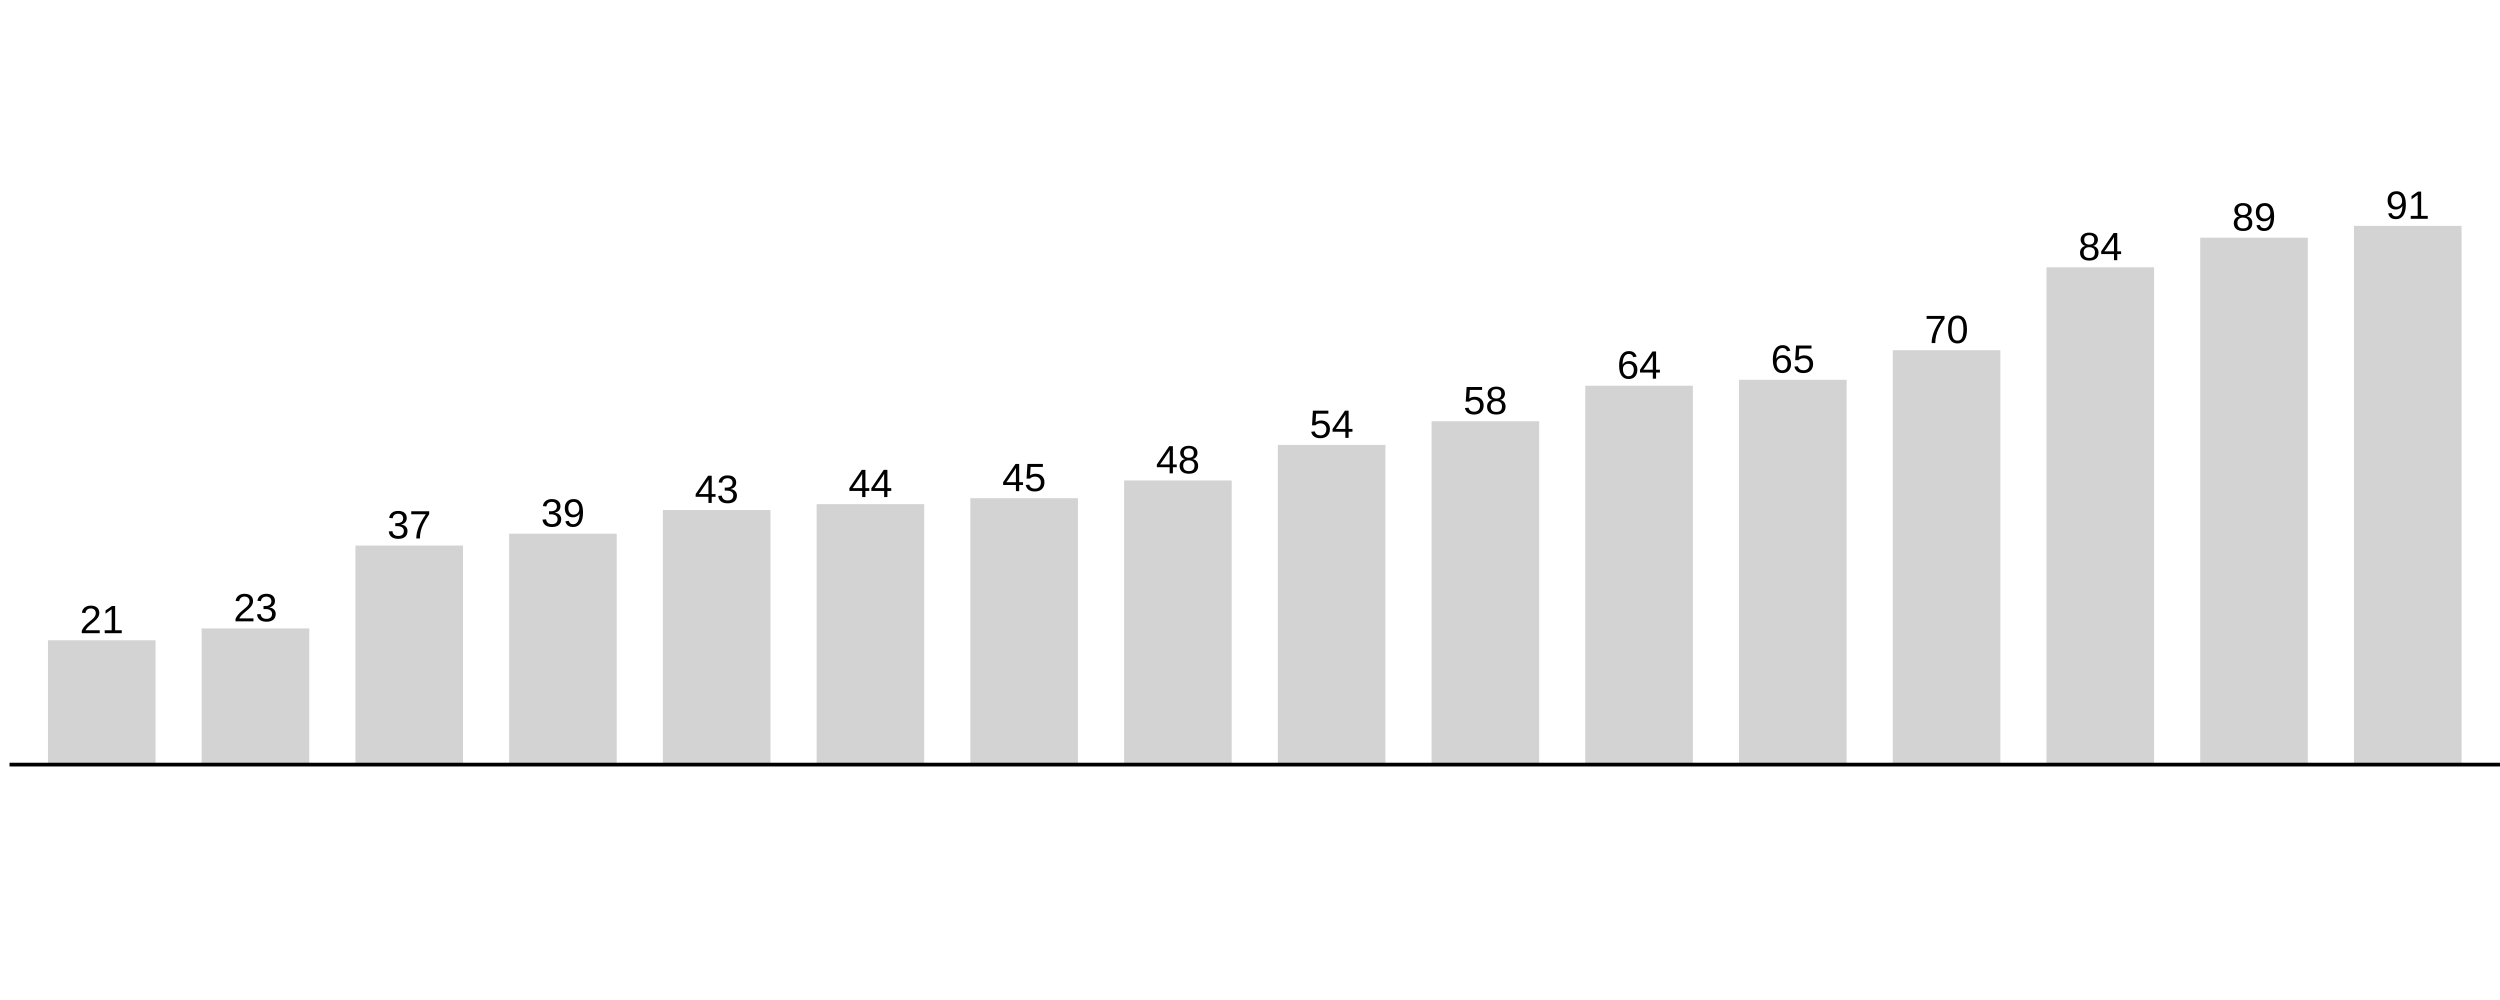
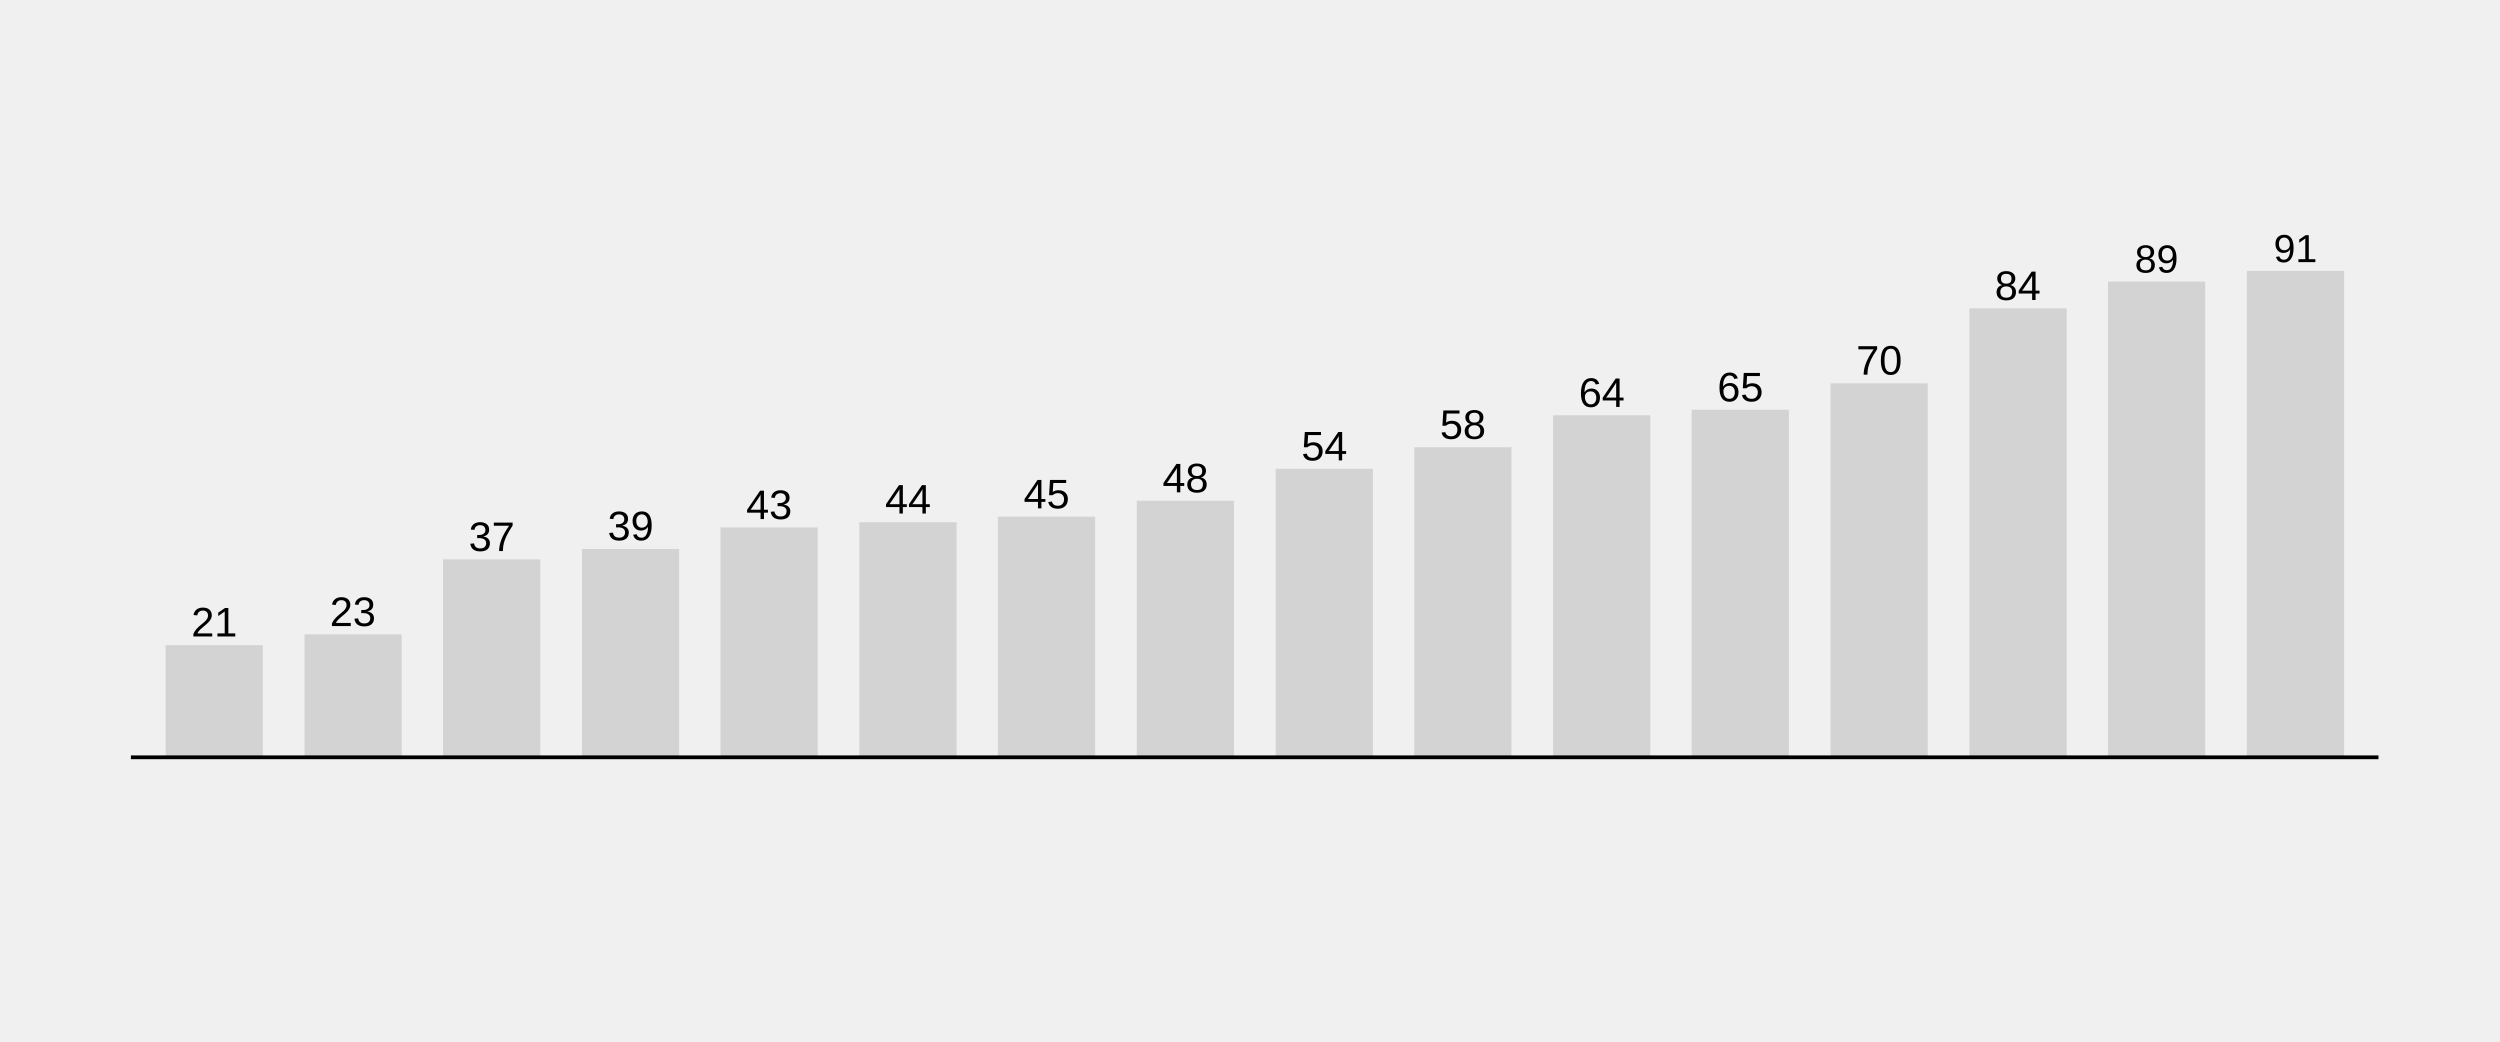
- <svg xmlns="http://www.w3.org/2000/svg" class="svglite" width="720.00pt" height="288.00pt" viewBox="0 0 720.00 288.00">
+ <svg xmlns="http://www.w3.org/2000/svg" id="Layer_1" data-name="Layer 1" version="1.1" viewBox="0 0 720 300">
  <defs>
-     <style type="text/css">
-     .svglite line, .svglite polyline, .svglite polygon, .svglite path, .svglite rect, .svglite circle {
-       fill: none;
-       stroke: #000000;
-       stroke-linecap: round;
-       stroke-linejoin: round;
-       stroke-miterlimit: 10.00;
-     }
-     .svglite text {
-       white-space: pre;
-     }
-   </style>
+     <style>
+       .cls-1 {
+         font-size: 11.3px;
+       }
+ 
+       .cls-1, .cls-2 {
+         fill: #000;
+         font-family: ArialMT, Arial;
+         isolation: isolate;
+       }
+ 
+       .cls-3 {
+         fill: #d3d3d3;
+         stroke-width: 0px;
+       }
+ 
+       .cls-4 {
+         stroke: #000;
+       }
+ 
+       .cls-4, .cls-5 {
+         fill: none;
+         stroke-linejoin: round;
+         stroke-width: 1.1px;
+       }
+ 
+       .cls-2 {
+         font-size: 11.9px;
+       }
+ 
+       .cls-5 {
+         stroke: #fff;
+       }
+     </style>
  </defs>
-   <rect width="100%" height="100%" style="stroke: none; fill: #FFFFFF;" />
-   <defs>
-     <clipPath id="cpMC4wMHw3MjAuMDB8MC4wMHwyODguMDA=">
-       <rect x="0.00" y="0.00" width="720.00" height="288.00" />
-     </clipPath>
-   </defs>
-   <g clip-path="url(#cpMC4wMHw3MjAuMDB8MC4wMHwyODguMDA=)">
-     <rect x="0.00" y="0.00" width="720.00" height="288.00" style="stroke-width: 1.07; stroke: #FFFFFF; fill: #FFFFFF;" />
-   </g>
-   <defs>
-     <clipPath id="cpMi43NHw3MjAuMDB8MC4wMHwyODguMDA=">
-       <rect x="2.74" y="0.00" width="717.26" height="288.00" />
-     </clipPath>
-   </defs>
-   <g clip-path="url(#cpMi43NHw3MjAuMDB8MC4wMHwyODguMDA=)">
-     <polyline points="2.74,305.46 720.00,305.46 " style="stroke-width: 0.53; stroke: #FFFFFF; stroke-linecap: butt;" />
-     <polyline points="2.74,134.96 720.00,134.96 " style="stroke-width: 0.53; stroke: #FFFFFF; stroke-linecap: butt;" />
-     <polyline points="2.74,-35.55 720.00,-35.55 " style="stroke-width: 0.53; stroke: #FFFFFF; stroke-linecap: butt;" />
-     <polyline points="2.74,390.72 720.00,390.72 " style="stroke-width: 1.07; stroke: #FFFFFF; stroke-linecap: butt;" />
-     <polyline points="2.74,220.21 720.00,220.21 " style="stroke-width: 1.07; stroke: #FFFFFF; stroke-linecap: butt;" />
-     <polyline points="2.74,49.70 720.00,49.70 " style="stroke-width: 1.07; stroke: #FFFFFF; stroke-linecap: butt;" />
-     <polyline points="29.30,398.65 29.30,-113.39 " style="stroke-width: 1.07; stroke: #FFFFFF; stroke-linecap: butt;" />
-     <polyline points="73.58,398.65 73.58,-113.39 " style="stroke-width: 1.07; stroke: #FFFFFF; stroke-linecap: butt;" />
-     <polyline points="117.86,398.65 117.86,-113.39 " style="stroke-width: 1.07; stroke: #FFFFFF; stroke-linecap: butt;" />
-     <polyline points="162.13,398.65 162.13,-113.39 " style="stroke-width: 1.07; stroke: #FFFFFF; stroke-linecap: butt;" />
-     <polyline points="206.41,398.65 206.41,-113.39 " style="stroke-width: 1.07; stroke: #FFFFFF; stroke-linecap: butt;" />
-     <polyline points="250.68,398.65 250.68,-113.39 " style="stroke-width: 1.07; stroke: #FFFFFF; stroke-linecap: butt;" />
-     <polyline points="294.96,398.65 294.96,-113.39 " style="stroke-width: 1.07; stroke: #FFFFFF; stroke-linecap: butt;" />
-     <polyline points="339.23,398.65 339.23,-113.39 " style="stroke-width: 1.07; stroke: #FFFFFF; stroke-linecap: butt;" />
-     <polyline points="383.51,398.65 383.51,-113.39 " style="stroke-width: 1.07; stroke: #FFFFFF; stroke-linecap: butt;" />
-     <polyline points="427.78,398.65 427.78,-113.39 " style="stroke-width: 1.07; stroke: #FFFFFF; stroke-linecap: butt;" />
-     <polyline points="472.06,398.65 472.06,-113.39 " style="stroke-width: 1.07; stroke: #FFFFFF; stroke-linecap: butt;" />
-     <polyline points="516.33,398.65 516.33,-113.39 " style="stroke-width: 1.07; stroke: #FFFFFF; stroke-linecap: butt;" />
-     <polyline points="560.61,398.65 560.61,-113.39 " style="stroke-width: 1.07; stroke: #FFFFFF; stroke-linecap: butt;" />
-     <polyline points="604.88,398.65 604.88,-113.39 " style="stroke-width: 1.07; stroke: #FFFFFF; stroke-linecap: butt;" />
-     <polyline points="649.16,398.65 649.16,-113.39 " style="stroke-width: 1.07; stroke: #FFFFFF; stroke-linecap: butt;" />
-     <polyline points="693.43,398.65 693.43,-113.39 " style="stroke-width: 1.07; stroke: #FFFFFF; stroke-linecap: butt;" />
-     <rect x="13.81" y="184.40" width="30.99" height="35.81" style="stroke-width: 1.07; stroke: none; stroke-linecap: butt; stroke-linejoin: miter; fill: #D3D3D3;" />
-     <rect x="58.08" y="180.99" width="30.99" height="39.22" style="stroke-width: 1.07; stroke: none; stroke-linecap: butt; stroke-linejoin: miter; fill: #D3D3D3;" />
-     <rect x="102.36" y="157.12" width="30.99" height="63.09" style="stroke-width: 1.07; stroke: none; stroke-linecap: butt; stroke-linejoin: miter; fill: #D3D3D3;" />
-     <rect x="146.63" y="153.71" width="30.99" height="66.50" style="stroke-width: 1.07; stroke: none; stroke-linecap: butt; stroke-linejoin: miter; fill: #D3D3D3;" />
-     <rect x="190.91" y="146.89" width="30.99" height="73.32" style="stroke-width: 1.07; stroke: none; stroke-linecap: butt; stroke-linejoin: miter; fill: #D3D3D3;" />
-     <rect x="235.19" y="145.19" width="30.99" height="75.02" style="stroke-width: 1.07; stroke: none; stroke-linecap: butt; stroke-linejoin: miter; fill: #D3D3D3;" />
-     <rect x="279.46" y="143.48" width="30.99" height="76.73" style="stroke-width: 1.07; stroke: none; stroke-linecap: butt; stroke-linejoin: miter; fill: #D3D3D3;" />
-     <rect x="323.74" y="138.37" width="30.99" height="81.84" style="stroke-width: 1.07; stroke: none; stroke-linecap: butt; stroke-linejoin: miter; fill: #D3D3D3;" />
-     <rect x="368.01" y="128.14" width="30.99" height="92.07" style="stroke-width: 1.07; stroke: none; stroke-linecap: butt; stroke-linejoin: miter; fill: #D3D3D3;" />
-     <rect x="412.29" y="121.32" width="30.99" height="98.89" style="stroke-width: 1.07; stroke: none; stroke-linecap: butt; stroke-linejoin: miter; fill: #D3D3D3;" />
-     <rect x="456.56" y="111.09" width="30.99" height="109.12" style="stroke-width: 1.07; stroke: none; stroke-linecap: butt; stroke-linejoin: miter; fill: #D3D3D3;" />
-     <rect x="500.84" y="109.38" width="30.99" height="110.83" style="stroke-width: 1.07; stroke: none; stroke-linecap: butt; stroke-linejoin: miter; fill: #D3D3D3;" />
-     <rect x="545.11" y="100.86" width="30.99" height="119.35" style="stroke-width: 1.07; stroke: none; stroke-linecap: butt; stroke-linejoin: miter; fill: #D3D3D3;" />
-     <rect x="589.39" y="76.99" width="30.99" height="143.23" style="stroke-width: 1.07; stroke: none; stroke-linecap: butt; stroke-linejoin: miter; fill: #D3D3D3;" />
-     <rect x="633.66" y="68.46" width="30.99" height="151.75" style="stroke-width: 1.07; stroke: none; stroke-linecap: butt; stroke-linejoin: miter; fill: #D3D3D3;" />
-     <rect x="677.94" y="65.05" width="30.99" height="155.16" style="stroke-width: 1.07; stroke: none; stroke-linecap: butt; stroke-linejoin: miter; fill: #D3D3D3;" />
-     <text x="29.30" y="182.36" text-anchor="middle" style="font-size: 11.38px; font-family: &quot;Arial&quot;;" textLength="12.66px" lengthAdjust="spacingAndGlyphs">21</text>
-     <text x="73.58" y="178.95" text-anchor="middle" style="font-size: 11.38px; font-family: &quot;Arial&quot;;" textLength="12.66px" lengthAdjust="spacingAndGlyphs">23</text>
-     <text x="117.86" y="155.08" text-anchor="middle" style="font-size: 11.38px; font-family: &quot;Arial&quot;;" textLength="12.66px" lengthAdjust="spacingAndGlyphs">37</text>
-     <text x="162.13" y="151.67" text-anchor="middle" style="font-size: 11.38px; font-family: &quot;Arial&quot;;" textLength="12.66px" lengthAdjust="spacingAndGlyphs">39</text>
-     <text x="206.41" y="144.85" text-anchor="middle" style="font-size: 11.38px; font-family: &quot;Arial&quot;;" textLength="12.66px" lengthAdjust="spacingAndGlyphs">43</text>
-     <text x="250.68" y="143.15" text-anchor="middle" style="font-size: 11.38px; font-family: &quot;Arial&quot;;" textLength="12.66px" lengthAdjust="spacingAndGlyphs">44</text>
-     <text x="294.96" y="141.44" text-anchor="middle" style="font-size: 11.38px; font-family: &quot;Arial&quot;;" textLength="12.66px" lengthAdjust="spacingAndGlyphs">45</text>
-     <text x="339.23" y="136.33" text-anchor="middle" style="font-size: 11.38px; font-family: &quot;Arial&quot;;" textLength="12.66px" lengthAdjust="spacingAndGlyphs">48</text>
-     <text x="383.51" y="126.10" text-anchor="middle" style="font-size: 11.38px; font-family: &quot;Arial&quot;;" textLength="12.66px" lengthAdjust="spacingAndGlyphs">54</text>
-     <text x="427.78" y="119.28" text-anchor="middle" style="font-size: 11.38px; font-family: &quot;Arial&quot;;" textLength="12.66px" lengthAdjust="spacingAndGlyphs">58</text>
-     <text x="472.06" y="109.05" text-anchor="middle" style="font-size: 11.38px; font-family: &quot;Arial&quot;;" textLength="12.66px" lengthAdjust="spacingAndGlyphs">64</text>
-     <text x="516.33" y="107.34" text-anchor="middle" style="font-size: 11.38px; font-family: &quot;Arial&quot;;" textLength="12.66px" lengthAdjust="spacingAndGlyphs">65</text>
-     <text x="560.61" y="98.81" text-anchor="middle" style="font-size: 11.38px; font-family: &quot;Arial&quot;;" textLength="12.66px" lengthAdjust="spacingAndGlyphs">70</text>
-     <text x="604.88" y="74.94" text-anchor="middle" style="font-size: 11.38px; font-family: &quot;Arial&quot;;" textLength="12.66px" lengthAdjust="spacingAndGlyphs">84</text>
-     <text x="649.16" y="66.42" text-anchor="middle" style="font-size: 11.38px; font-family: &quot;Arial&quot;;" textLength="12.66px" lengthAdjust="spacingAndGlyphs">89</text>
-     <text x="693.43" y="63.01" text-anchor="middle" style="font-size: 11.38px; font-family: &quot;Arial&quot;;" textLength="12.66px" lengthAdjust="spacingAndGlyphs">91</text>
-     <line x1="2.74" y1="220.21" x2="720.00" y2="220.21" style="stroke-width: 1.07; stroke-linecap: butt;" />
-   </g>
-   <g clip-path="url(#cpMC4wMHw3MjAuMDB8MC4wMHwyODguMDA=)">
- </g>
+   <line class="cls-5" x1="37.7" y1="218.1" x2="685" y2="218.1" />
+   <rect class="cls-3" x="47.7" y="185.8" width="28" height="32.3" />
+   <rect class="cls-3" x="87.7" y="182.7" width="28" height="35.4" />
+   <rect class="cls-3" x="127.6" y="161.1" width="28" height="56.9" />
+   <rect class="cls-3" x="167.6" y="158.1" width="28" height="60" />
+   <rect class="cls-3" x="207.5" y="151.9" width="28" height="66.2" />
+   <rect class="cls-3" x="247.5" y="150.4" width="28" height="67.7" />
+   <rect class="cls-3" x="287.4" y="148.8" width="28" height="69.2" />
+   <rect class="cls-3" x="327.4" y="144.2" width="28" height="73.9" />
+   <rect class="cls-3" x="367.4" y="135" width="28" height="83.1" />
+   <rect class="cls-3" x="407.3" y="128.8" width="28" height="89.2" />
+   <rect class="cls-3" x="447.3" y="119.6" width="28" height="98.5" />
+   <rect class="cls-3" x="487.2" y="118" width="28" height="100" />
+   <rect class="cls-3" x="527.2" y="110.4" width="28" height="107.7" />
+   <rect class="cls-3" x="567.2" y="88.8" width="28" height="129.3" />
+   <rect class="cls-3" x="607.1" y="81.1" width="28" height="137" />
+   <rect class="cls-3" x="647.1" y="78" width="28" height="140" />
+   <text class="cls-2" transform="translate(55.1 183.3)">
+     <tspan x="0" y="0">21</tspan>
+   </text>
+   <text class="cls-2" transform="translate(95 180.3)">
+     <tspan x="0" y="0">23</tspan>
+   </text>
+   <text class="cls-2" transform="translate(135 158.7)">
+     <tspan x="0" y="0">37</tspan>
+   </text>
+   <text class="cls-2" transform="translate(175 155.6)">
+     <tspan x="0" y="0">39</tspan>
+   </text>
+   <text class="cls-2" transform="translate(214.9 149.5)">
+     <tspan x="0" y="0">43</tspan>
+   </text>
+   <text class="cls-2" transform="translate(254.9 147.9)">
+     <tspan x="0" y="0">44</tspan>
+   </text>
+   <text class="cls-2" transform="translate(294.8 146.4)">
+     <tspan x="0" y="0">45</tspan>
+   </text>
+   <text class="cls-2" transform="translate(334.8 141.8)">
+     <tspan x="0" y="0">48</tspan>
+   </text>
+   <text class="cls-2" transform="translate(374.8 132.6)">
+     <tspan x="0" y="0">54</tspan>
+   </text>
+   <text class="cls-2" transform="translate(414.7 126.4)">
+     <tspan x="0" y="0">58</tspan>
+   </text>
+   <text class="cls-2" transform="translate(454.7 117.2)">
+     <tspan x="0" y="0">64</tspan>
+   </text>
+   <text class="cls-2" transform="translate(494.6 115.6)">
+     <tspan x="0" y="0">65</tspan>
+   </text>
+   <text class="cls-2" transform="translate(534.6 107.9)">
+     <tspan x="0" y="0">70</tspan>
+   </text>
+   <text class="cls-2" transform="translate(574.5 86.4)">
+     <tspan x="0" y="0">84</tspan>
+   </text>
+   <text class="cls-1" transform="translate(614.8 78.5)">
+     <tspan x="0" y="0">89</tspan>
+   </text>
+   <text class="cls-1" transform="translate(654.8 75.5)">
+     <tspan x="0" y="0">91</tspan>
+   </text>
+   <line class="cls-4" x1="37.7" y1="218.1" x2="685" y2="218.1" />
</svg>
